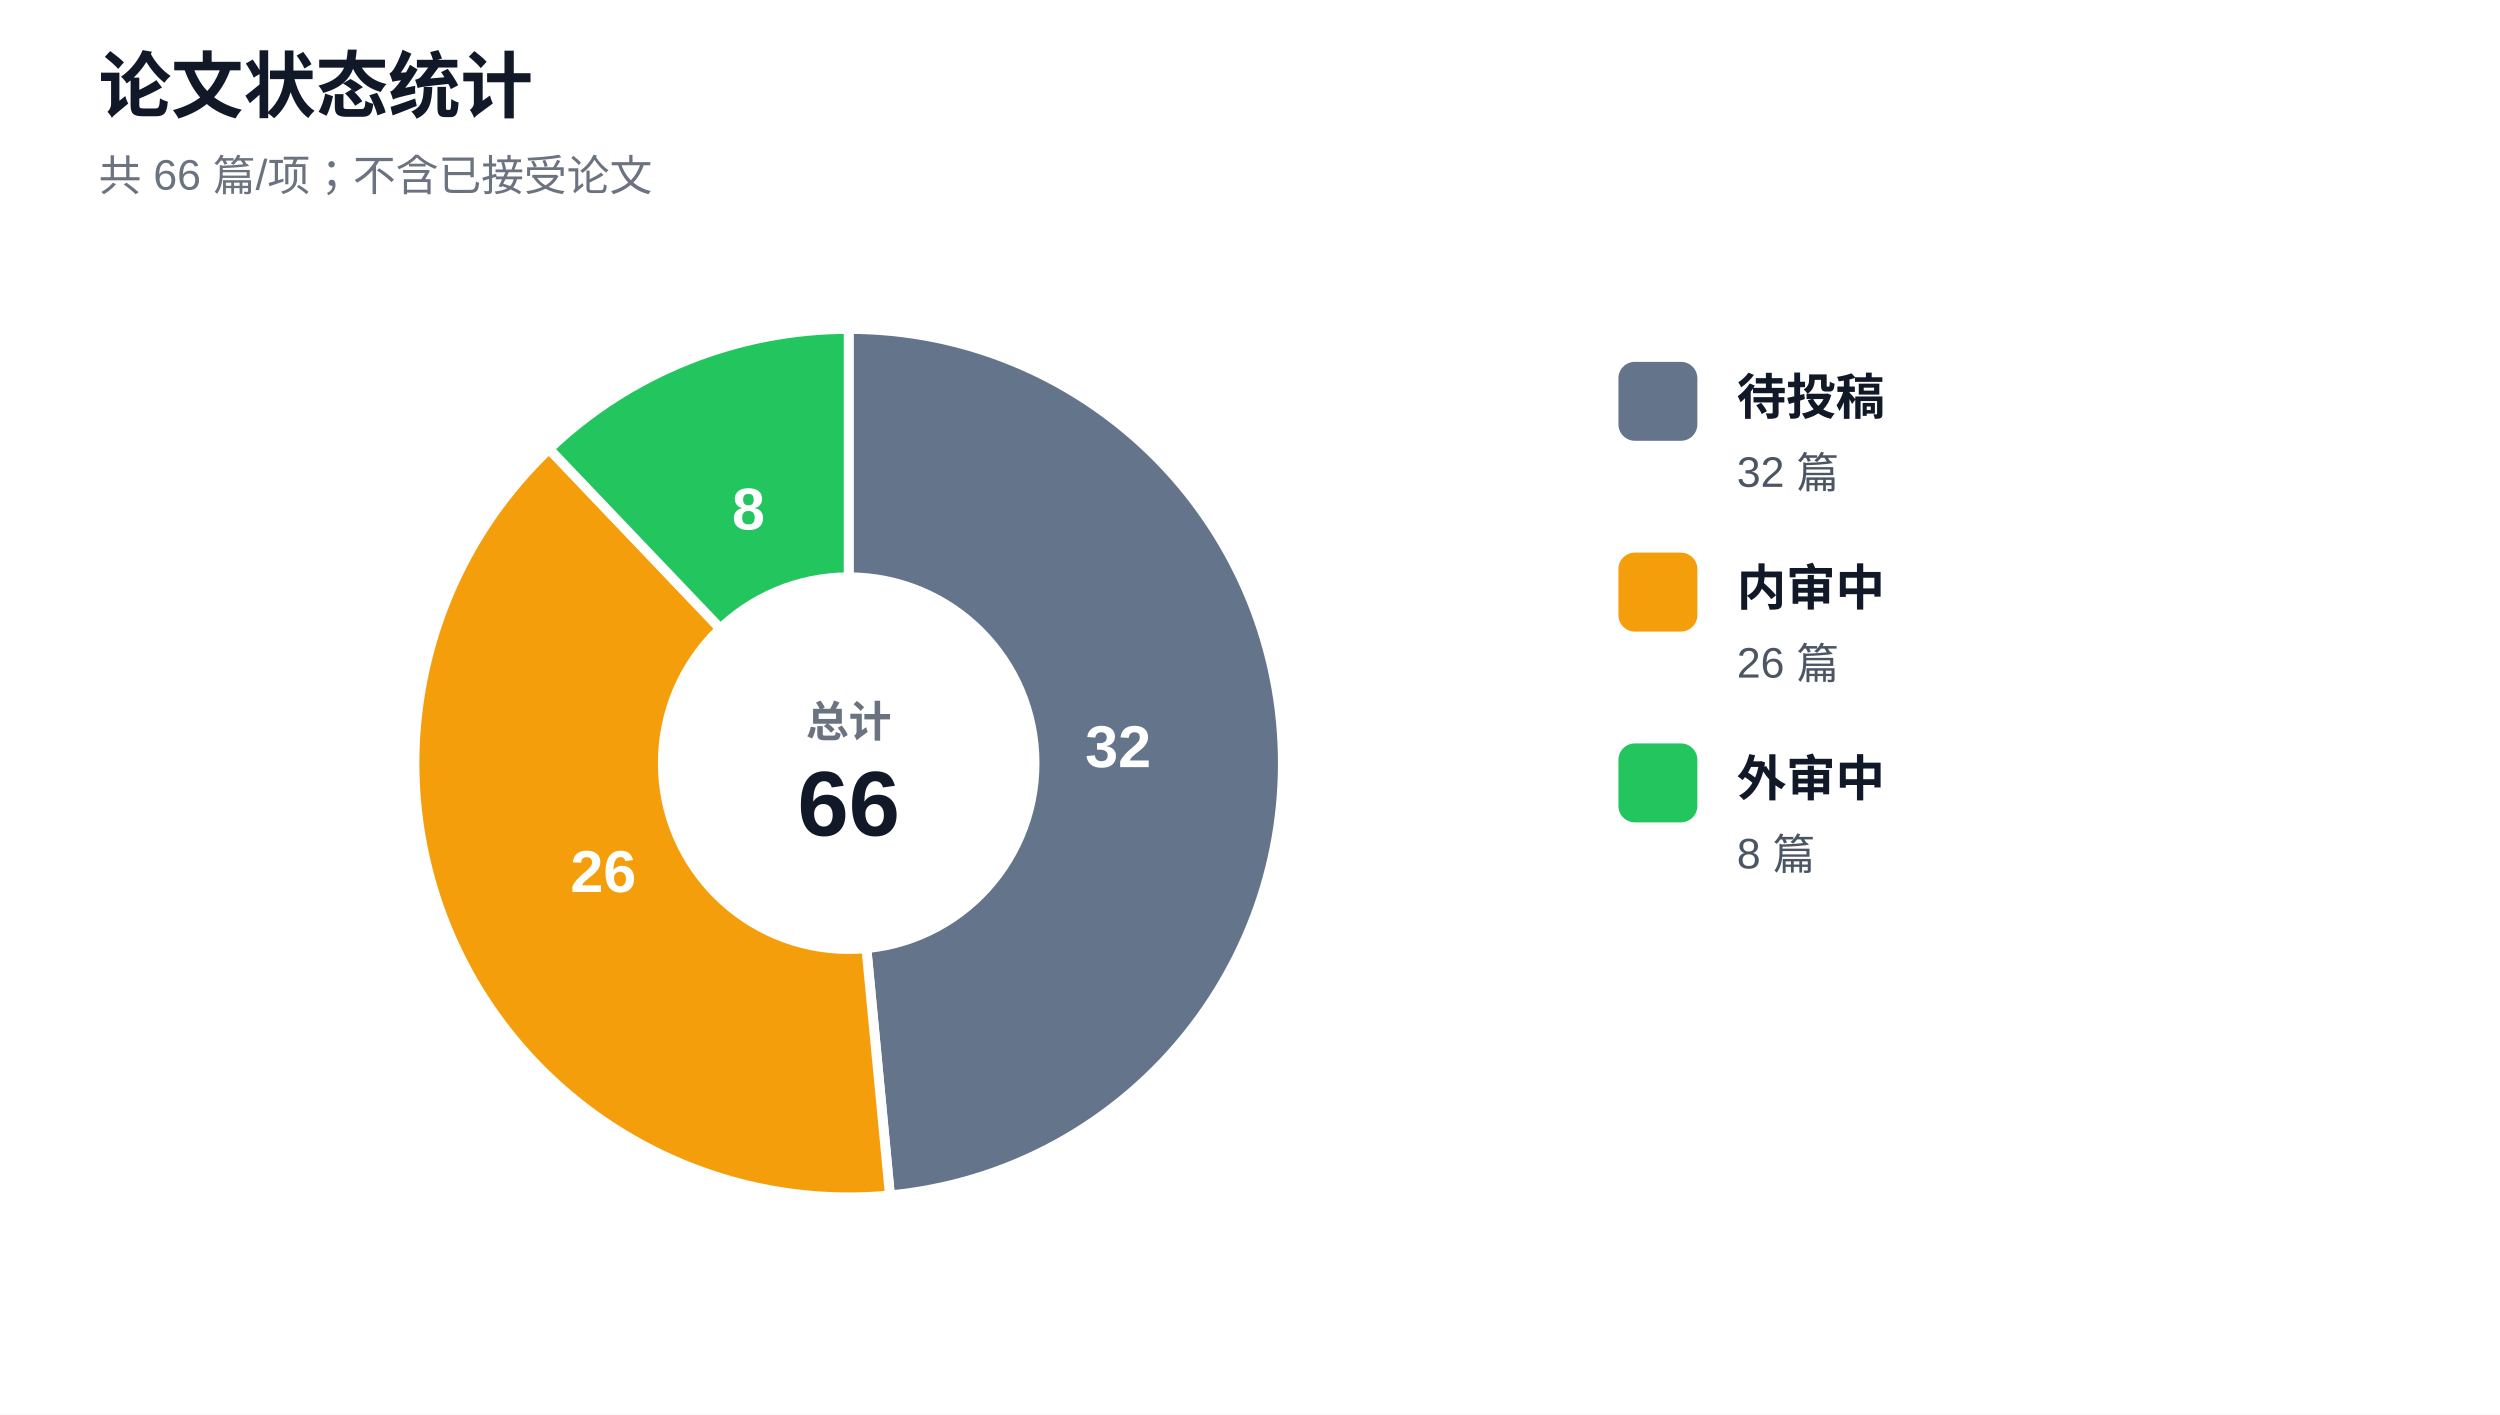
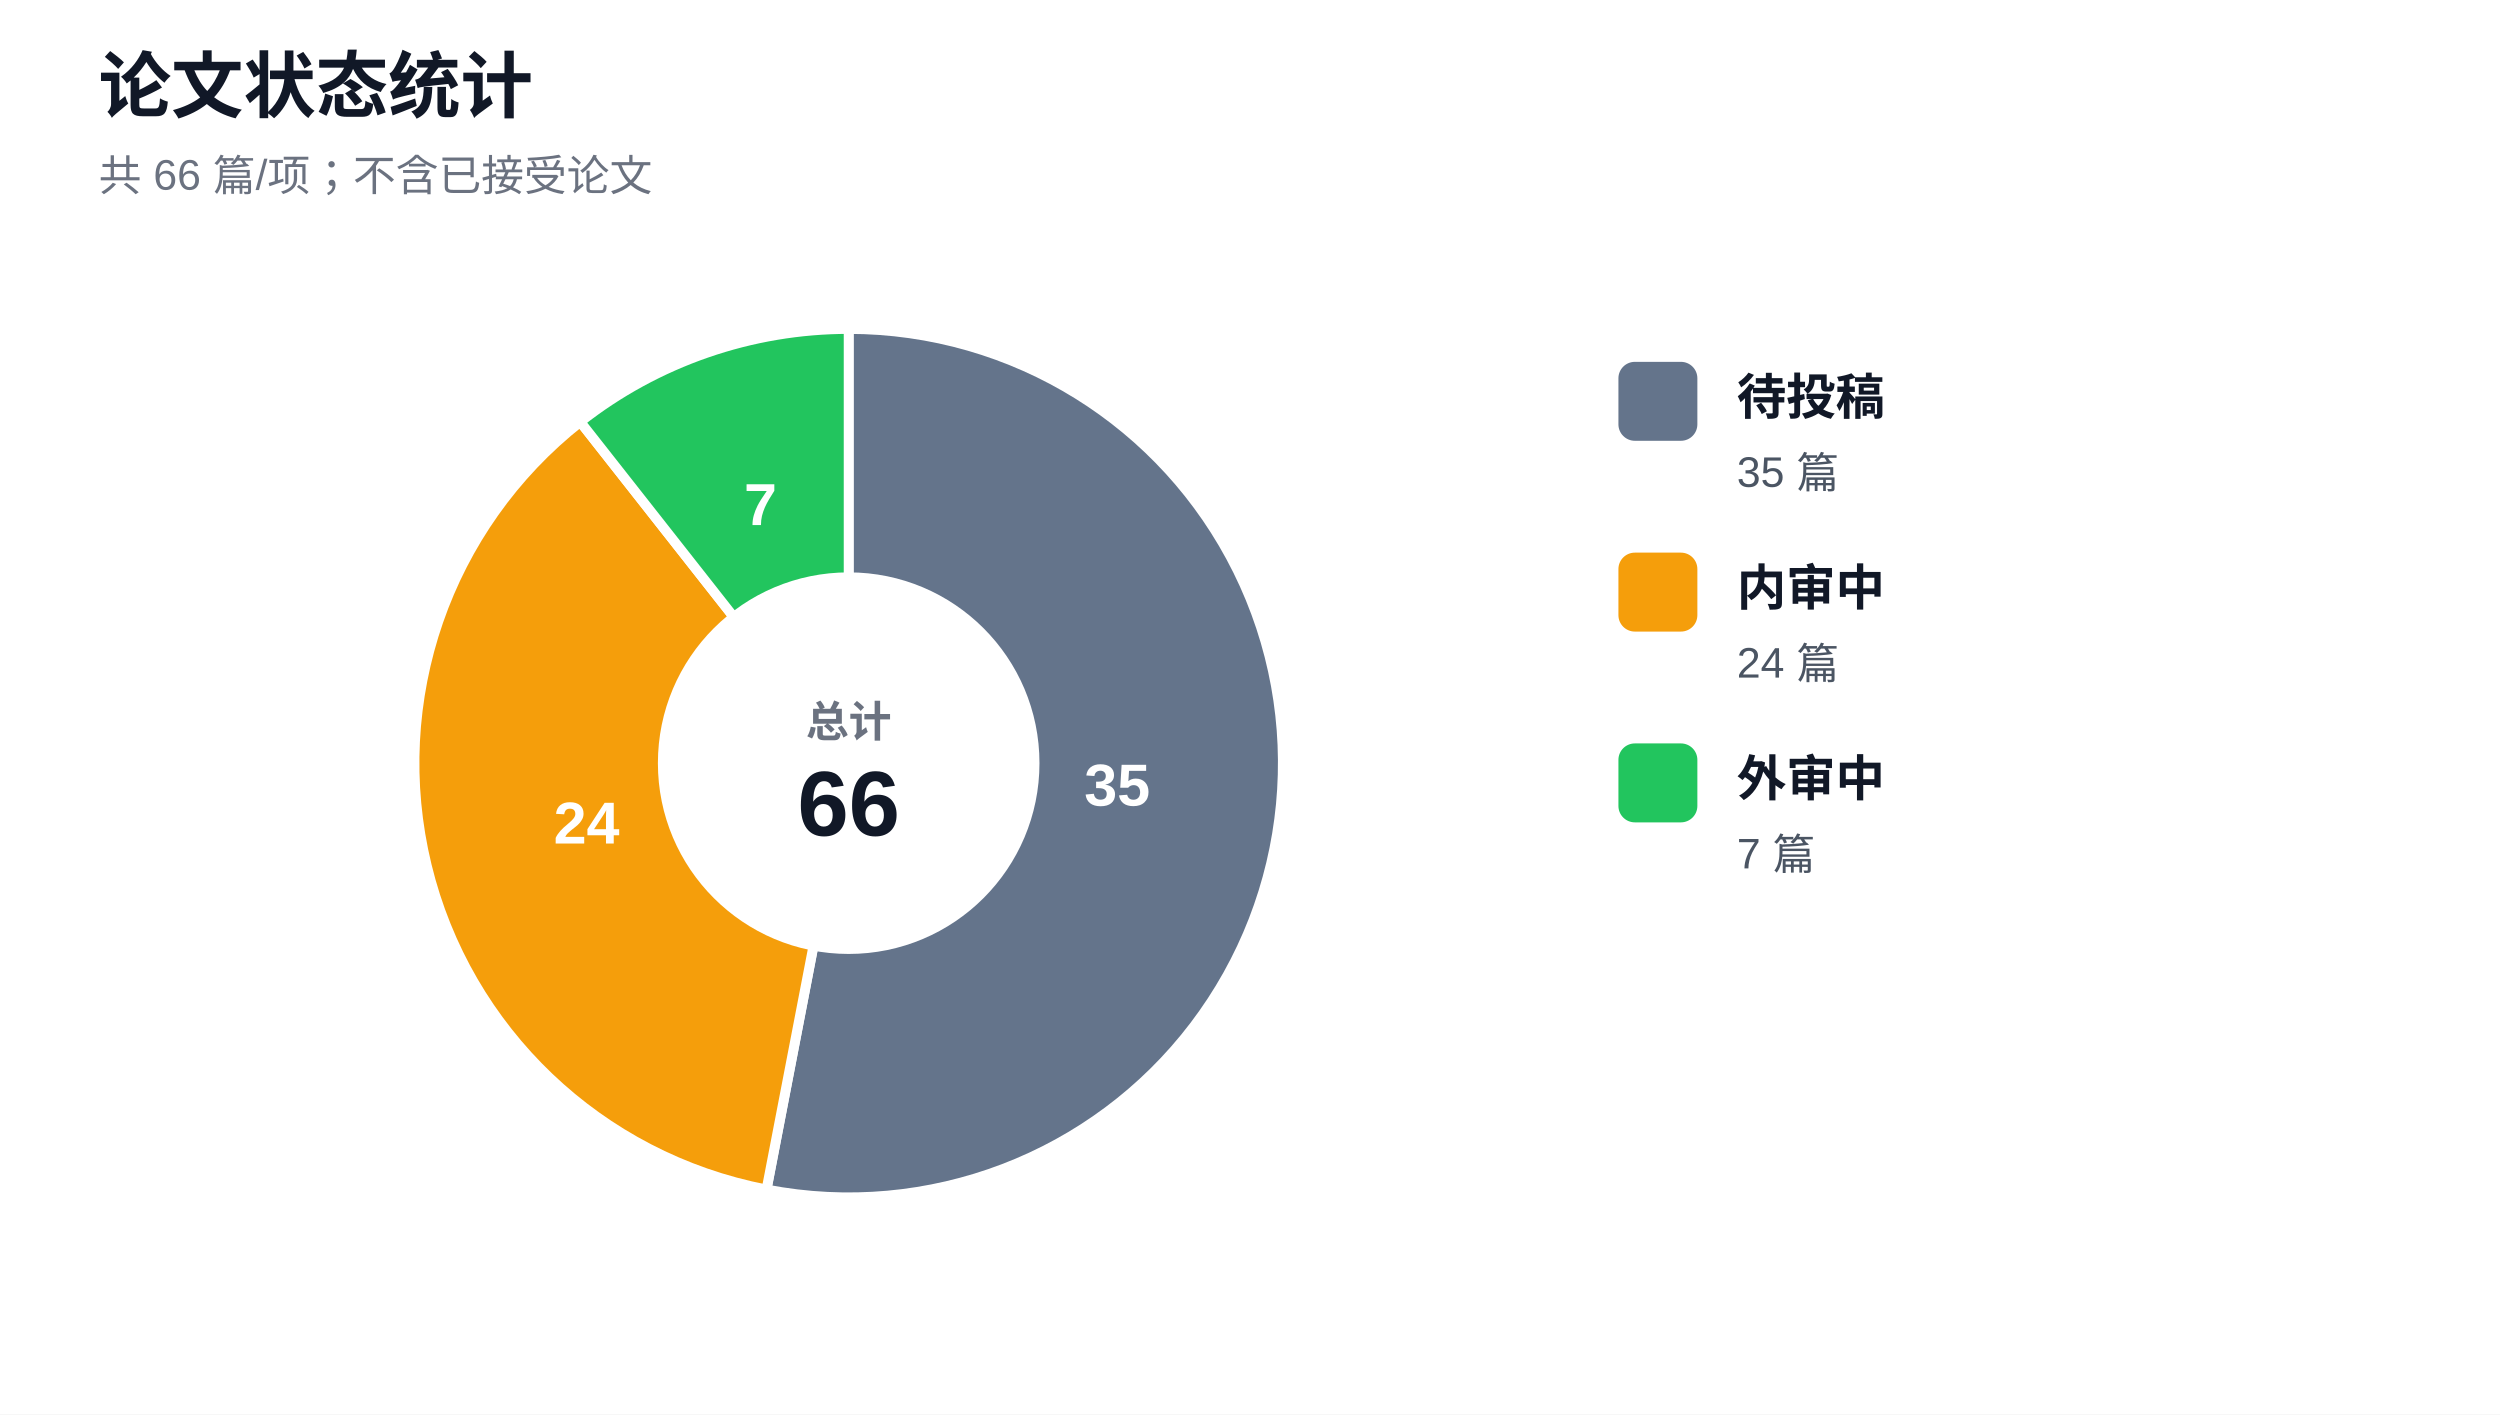
<svg xmlns="http://www.w3.org/2000/svg" width="760" height="430" viewBox="0 0 760 430" role="img" aria-labelledby="title desc">
  <rect width="760" height="430" fill="#ffffff" />
  <text x="30" y="34" fill="#111827" font-family="Arial, Microsoft YaHei, sans-serif" font-size="22" font-weight="700">论文状态统计</text>
  <text x="30" y="58" fill="#6b7280" font-family="Arial, Microsoft YaHei, sans-serif" font-size="13">共 66 篇/项；不含已接受论文</text>
  <g font-family="Arial, Microsoft YaHei, sans-serif">
-     <path d="M 258 232 L 258 100 A 132 132 0 0 1 270.547 363.402 Z" fill="#64748b" stroke="#ffffff" stroke-width="3" />
-     <text x="339.907" y="228.098" fill="#ffffff" font-size="18" font-weight="800" text-anchor="middle" dominant-baseline="middle">32</text>
-     <path d="M 258 232 L 270.547 363.402 A 132 132 0 0 1 166.91 136.467 Z" fill="#f59e0b" stroke="#ffffff" stroke-width="3" />
-     <text x="183.41" y="266.064" fill="#ffffff" font-size="18" font-weight="800" text-anchor="middle" dominant-baseline="middle">26</text>
-     <path d="M 258 232 L 166.91 136.467 A 132 132 0 0 1 258 100 Z" fill="#22c55e" stroke="#ffffff" stroke-width="3" />
-     <text x="227.524" y="155.874" fill="#ffffff" font-size="18" font-weight="800" text-anchor="middle" dominant-baseline="middle">8</text>
+     <path d="M 258 232 L 258 100 A 132 132 0 1 1 233.019 361.615 Z" fill="#64748b" stroke="#ffffff" stroke-width="3" />
+     <text x="339.629" y="239.795" fill="#ffffff" font-size="18" font-weight="800" text-anchor="middle" dominant-baseline="middle">35</text>
+     <path d="M 258 232 L 233.019 361.615 A 132 132 0 0 1 176.403 128.241 Z" fill="#f59e0b" stroke="#ffffff" stroke-width="3" />
+     <text x="178.311" y="251.332" fill="#ffffff" font-size="18" font-weight="800" text-anchor="middle" dominant-baseline="middle">24</text>
+     <path d="M 258 232 L 176.403 128.241 A 132 132 0 0 1 258 100 Z" fill="#22c55e" stroke="#ffffff" stroke-width="3" />
+     <text x="231.18" y="154.51" fill="#ffffff" font-size="18" font-weight="800" text-anchor="middle" dominant-baseline="middle">7</text>
    <circle cx="258" cy="232" r="58" fill="#ffffff" />
    <text x="258" y="224" fill="#6b7280" font-size="13" font-weight="700" text-anchor="middle">总计</text>
    <text x="258" y="254" fill="#111827" font-size="28" font-weight="700" text-anchor="middle">66</text>
  </g>
  <g font-family="Arial, Microsoft YaHei, sans-serif">
    <rect x="492" y="110" width="24" height="24" rx="5" fill="#64748b" />
    <text x="528" y="126" fill="#111827" font-size="15" font-weight="700">待投稿</text>
-     <text x="528" y="148" fill="#4b5563" font-size="13">32 篇</text>
+     <text x="528" y="148" fill="#4b5563" font-size="13">35 篇</text>
    <rect x="492" y="168" width="24" height="24" rx="5" fill="#f59e0b" />
    <text x="528" y="184" fill="#111827" font-size="15" font-weight="700">内审中</text>
-     <text x="528" y="206" fill="#4b5563" font-size="13">26 篇</text>
+     <text x="528" y="206" fill="#4b5563" font-size="13">24 篇</text>
    <rect x="492" y="226" width="24" height="24" rx="5" fill="#22c55e" />
    <text x="528" y="242" fill="#111827" font-size="15" font-weight="700">外审中</text>
-     <text x="528" y="264" fill="#4b5563" font-size="13">8 篇</text>
+     <text x="528" y="264" fill="#4b5563" font-size="13">7 篇</text>
  </g>
</svg>
